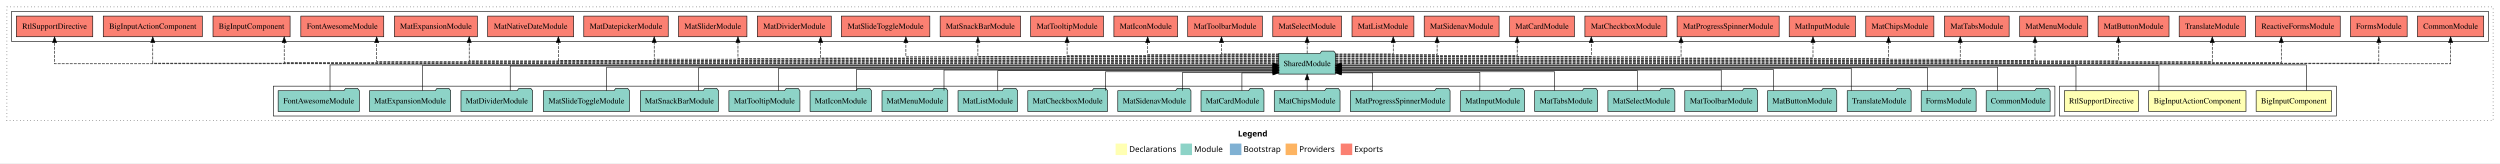
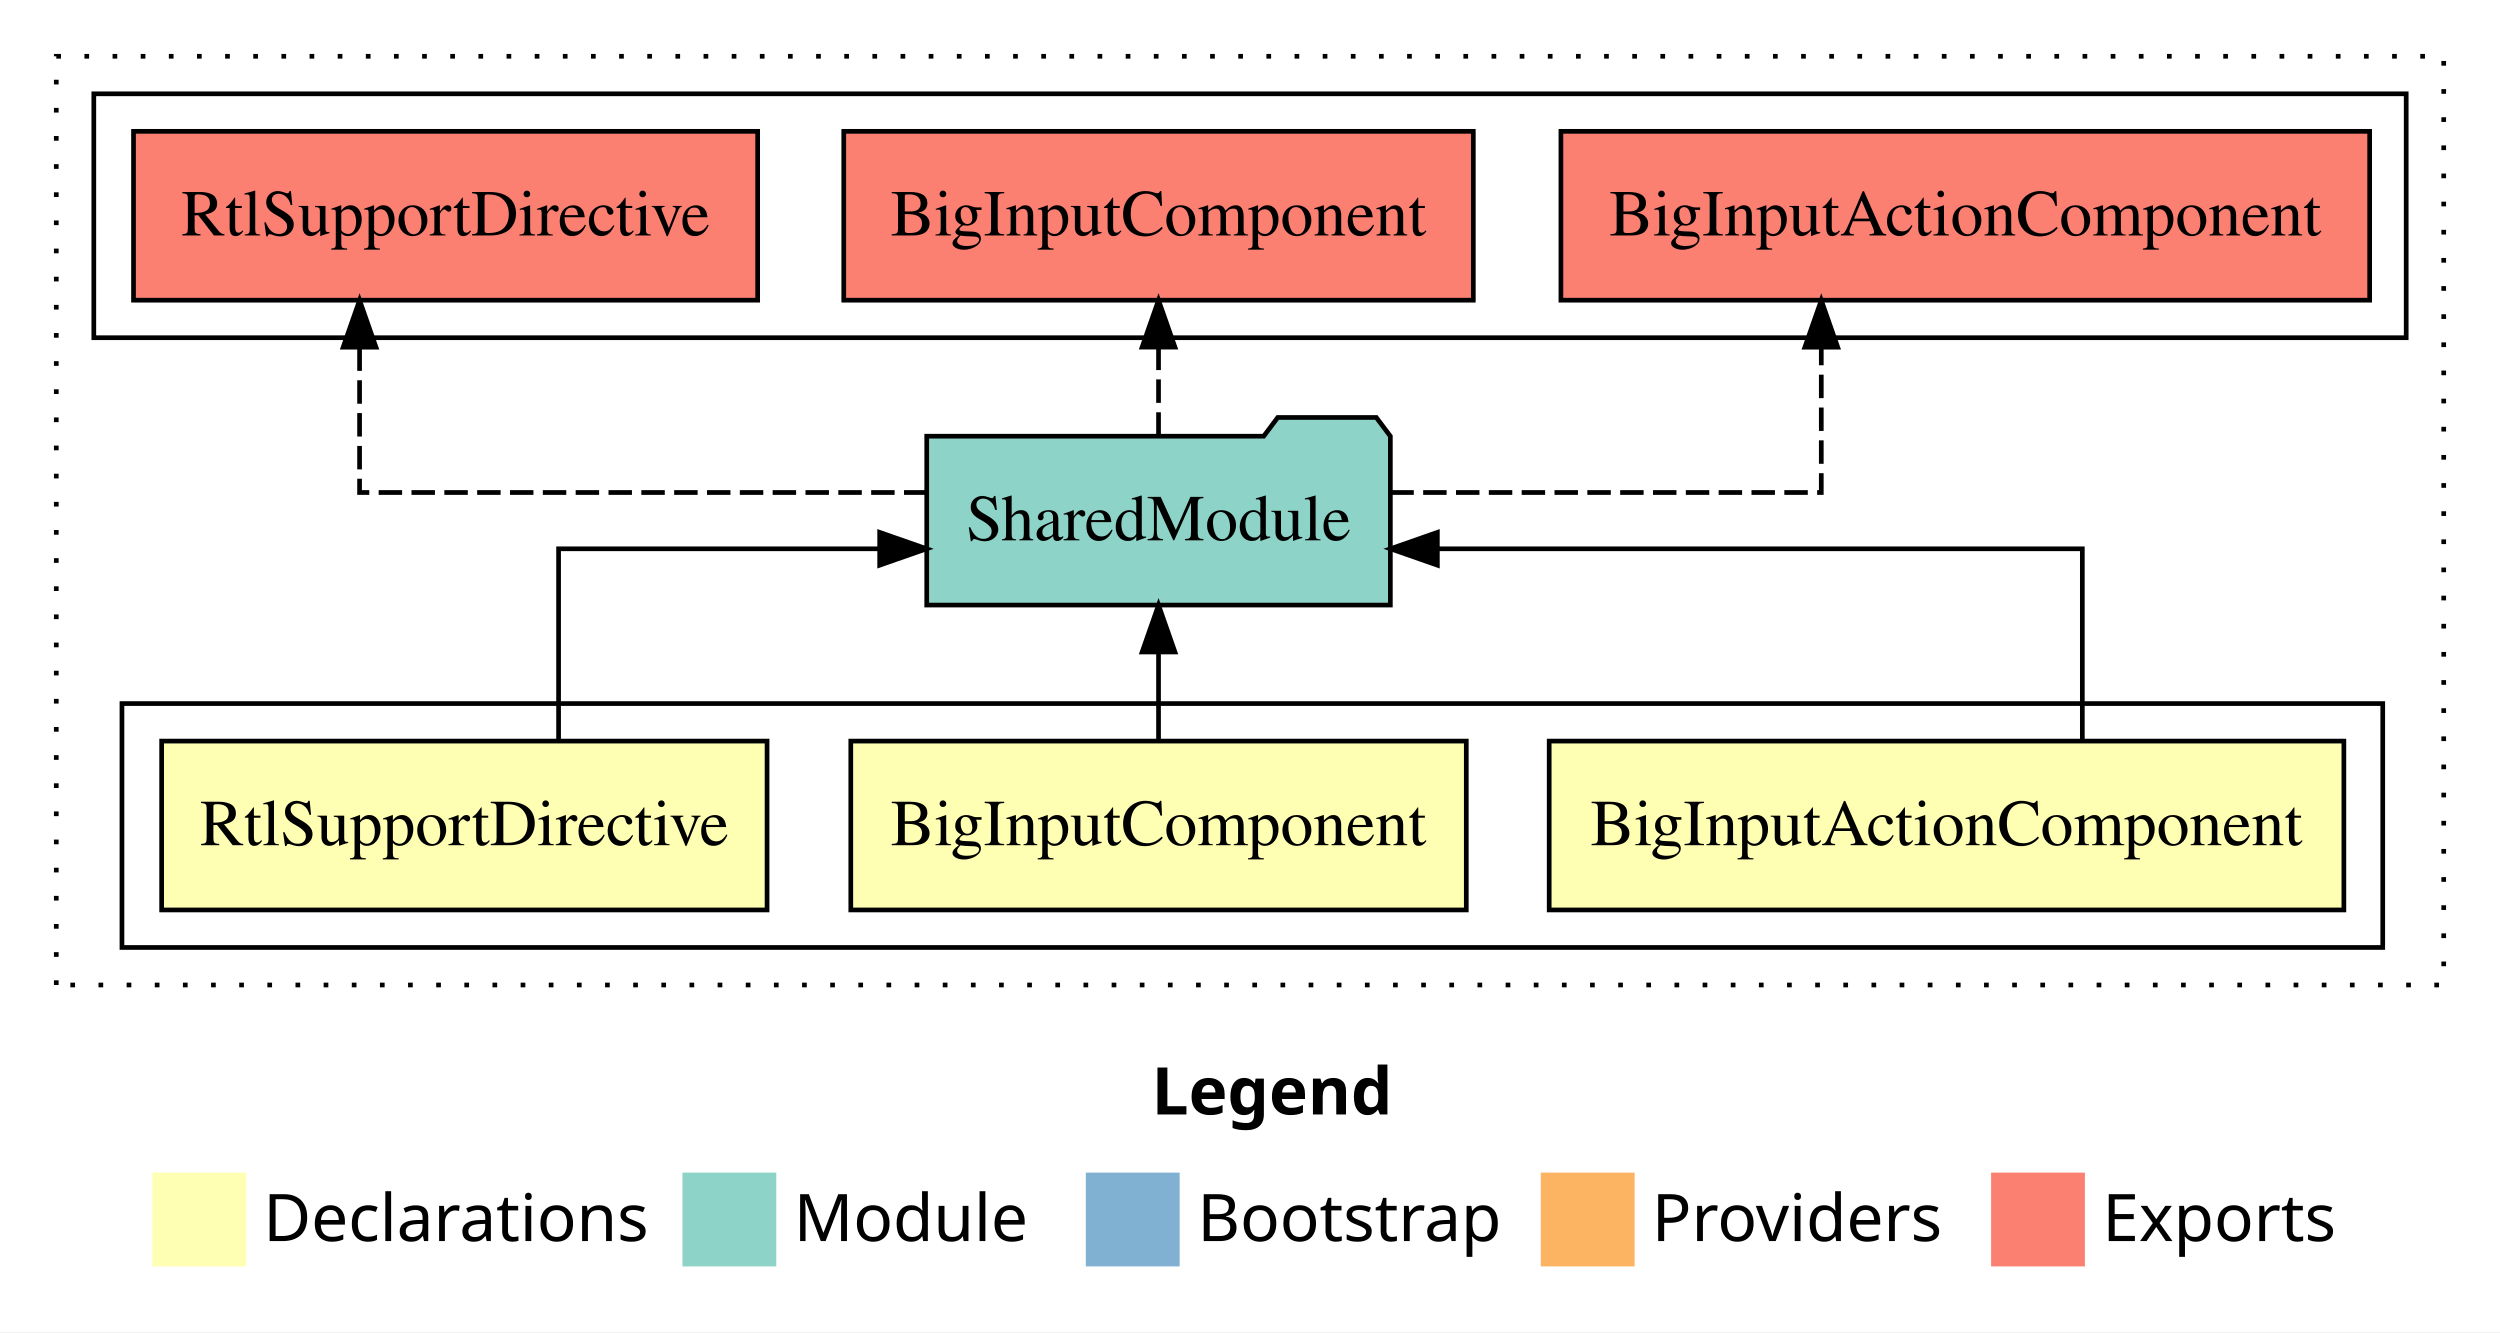
- <svg xmlns="http://www.w3.org/2000/svg" width="4353pt" height="284pt" viewBox="0.00 0.00 4353.00 284.00">
+ <svg xmlns="http://www.w3.org/2000/svg" width="533pt" height="284pt" viewBox="0.00 0.00 533.00 284.00">
  <g id="graph0" class="graph" transform="scale(1 1) rotate(0) translate(4 280)">
-     <polygon fill="#ffffff" stroke="transparent" points="-4,4 -4,-280 4349,-280 4349,4 -4,4" />
-     <text text-anchor="start" x="2151.509" y="-42.4" font-family="sans-serif" font-weight="bold" font-size="14.00" fill="#000000">Legend</text>
-     <polygon fill="#ffffb3" stroke="transparent" points="1938.5,-10 1938.5,-30 1958.5,-30 1958.5,-10 1938.5,-10" />
-     <text text-anchor="start" x="1962.129" y="-15.4" font-family="sans-serif" font-size="14.00" fill="#000000">  Declarations</text>
-     <polygon fill="#8dd3c7" stroke="transparent" points="2051.5,-10 2051.5,-30 2071.5,-30 2071.5,-10 2051.5,-10" />
-     <text text-anchor="start" x="2075.225" y="-15.4" font-family="sans-serif" font-size="14.00" fill="#000000">  Module</text>
-     <polygon fill="#80b1d3" stroke="transparent" points="2137.5,-10 2137.5,-30 2157.5,-30 2157.5,-10 2137.5,-10" />
-     <text text-anchor="start" x="2161.281" y="-15.4" font-family="sans-serif" font-size="14.00" fill="#000000">  Bootstrap</text>
-     <polygon fill="#fdb462" stroke="transparent" points="2234.5,-10 2234.5,-30 2254.5,-30 2254.5,-10 2234.5,-10" />
-     <text text-anchor="start" x="2258.173" y="-15.4" font-family="sans-serif" font-size="14.00" fill="#000000">  Providers</text>
-     <polygon fill="#fb8072" stroke="transparent" points="2330.5,-10 2330.5,-30 2350.5,-30 2350.5,-10 2330.5,-10" />
-     <text text-anchor="start" x="2354.226" y="-15.4" font-family="sans-serif" font-size="14.00" fill="#000000">  Exports</text>
+     <polygon fill="#ffffff" stroke="transparent" points="-4,4 -4,-280 529,-280 529,4 -4,4" />
+     <text text-anchor="start" x="241.509" y="-42.4" font-family="sans-serif" font-weight="bold" font-size="14.00" fill="#000000">Legend</text>
+     <polygon fill="#ffffb3" stroke="transparent" points="28.5,-10 28.5,-30 48.5,-30 48.5,-10 28.5,-10" />
+     <text text-anchor="start" x="52.129" y="-15.4" font-family="sans-serif" font-size="14.00" fill="#000000">  Declarations</text>
+     <polygon fill="#8dd3c7" stroke="transparent" points="141.5,-10 141.5,-30 161.5,-30 161.5,-10 141.5,-10" />
+     <text text-anchor="start" x="165.225" y="-15.4" font-family="sans-serif" font-size="14.00" fill="#000000">  Module</text>
+     <polygon fill="#80b1d3" stroke="transparent" points="227.5,-10 227.5,-30 247.5,-30 247.5,-10 227.5,-10" />
+     <text text-anchor="start" x="251.281" y="-15.4" font-family="sans-serif" font-size="14.00" fill="#000000">  Bootstrap</text>
+     <polygon fill="#fdb462" stroke="transparent" points="324.5,-10 324.5,-30 344.5,-30 344.5,-10 324.5,-10" />
+     <text text-anchor="start" x="348.173" y="-15.4" font-family="sans-serif" font-size="14.00" fill="#000000">  Providers</text>
+     <polygon fill="#fb8072" stroke="transparent" points="420.5,-10 420.5,-30 440.5,-30 440.5,-10 420.5,-10" />
+     <text text-anchor="start" x="444.226" y="-15.4" font-family="sans-serif" font-size="14.00" fill="#000000">  Exports</text>
    <g id="clust1" class="cluster">
-       <polygon fill="none" stroke="#000000" stroke-dasharray="1,5" points="8,-70 8,-268 4337,-268 4337,-70 8,-70" />
+       <polygon fill="none" stroke="#000000" stroke-dasharray="1,5" points="8,-70 8,-268 517,-268 517,-70 8,-70" />
    </g>
    <g id="clust2" class="cluster">
-       <polygon fill="none" stroke="#000000" points="3582,-78 3582,-130 4064,-130 4064,-78 3582,-78" />
-     </g>
-     <g id="clust6" class="cluster">
-       <polygon fill="none" stroke="#000000" points="472,-78 472,-130 3574,-130 3574,-78 472,-78" />
+       <polygon fill="none" stroke="#000000" points="22,-78 22,-130 504,-130 504,-78 22,-78" />
    </g>
    <g id="clust7" class="cluster">
-       <polygon fill="none" stroke="#000000" points="16,-208 16,-260 4329,-260 4329,-208 16,-208" />
+       <polygon fill="none" stroke="#000000" points="16,-208 16,-260 509,-260 509,-208 16,-208" />
    </g>
    <g id="node1" class="node">
-       <polygon fill="#ffffb3" stroke="#000000" points="4055.611,-122 3924.389,-122 3924.389,-86 4055.611,-86 4055.611,-122" />
-       <text text-anchor="middle" x="3990" y="-99.8" font-family="Times,serif" font-size="14.00" fill="#000000">BigInputComponent</text>
+       <polygon fill="#ffffb3" stroke="#000000" points="495.713,-122 326.287,-122 326.287,-86 495.713,-86 495.713,-122" />
+       <text text-anchor="middle" x="411" y="-99.8" font-family="Times,serif" font-size="14.00" fill="#000000">BigInputActionComponent</text>
    </g>
    <g id="node4" class="node">
-       <polygon fill="#8dd3c7" stroke="#000000" points="2321.423,-187 2318.423,-191 2297.423,-191 2294.423,-187 2222.577,-187 2222.577,-151 2321.423,-151 2321.423,-187" />
-       <text text-anchor="middle" x="2272" y="-164.8" font-family="Times,serif" font-size="14.00" fill="#000000">SharedModule</text>
+       <polygon fill="#8dd3c7" stroke="#000000" points="292.423,-187 289.423,-191 268.423,-191 265.423,-187 193.577,-187 193.577,-151 292.423,-151 292.423,-187" />
+       <text text-anchor="middle" x="243" y="-164.8" font-family="Times,serif" font-size="14.00" fill="#000000">SharedModule</text>
    </g>
    <g id="edge1" class="edge">
-       <path fill="none" stroke="#000000" d="M4011.852,-122.222C4011.852,-140.828 4011.852,-167 4011.852,-167 4011.852,-167 2331.268,-167 2331.268,-167" />
-       <polygon fill="#000000" stroke="#000000" points="2331.268,-163.5 2321.268,-167 2331.268,-170.5 2331.268,-163.5" />
+       <path fill="none" stroke="#000000" d="M439.952,-122.022C439.952,-139.373 439.952,-163 439.952,-163 439.952,-163 302.445,-163 302.445,-163" />
+       <polygon fill="#000000" stroke="#000000" points="302.445,-159.5 292.445,-163 302.445,-166.5 302.445,-159.5" />
    </g>
    <g id="node2" class="node">
-       <polygon fill="#ffffb3" stroke="#000000" points="3906.713,-122 3737.287,-122 3737.287,-86 3906.713,-86 3906.713,-122" />
-       <text text-anchor="middle" x="3822" y="-99.8" font-family="Times,serif" font-size="14.00" fill="#000000">BigInputActionComponent</text>
+       <polygon fill="#ffffb3" stroke="#000000" points="308.611,-122 177.389,-122 177.389,-86 308.611,-86 308.611,-122" />
+       <text text-anchor="middle" x="243" y="-99.8" font-family="Times,serif" font-size="14.00" fill="#000000">BigInputComponent</text>
    </g>
    <g id="edge2" class="edge">
-       <path fill="none" stroke="#000000" d="M3755.126,-122.267C3755.126,-140.555 3755.126,-166 3755.126,-166 3755.126,-166 2331.346,-166 2331.346,-166" />
-       <polygon fill="#000000" stroke="#000000" points="2331.346,-162.5 2321.346,-166 2331.346,-169.5 2331.346,-162.5" />
+       <path fill="none" stroke="#000000" d="M243,-122.106C243,-122.106 243,-140.991 243,-140.991" />
+       <polygon fill="#000000" stroke="#000000" points="239.5,-140.991 243,-150.991 246.5,-140.991 239.5,-140.991" />
    </g>
    <g id="node3" class="node">
-       <polygon fill="#ffffb3" stroke="#000000" points="3719.535,-122 3590.465,-122 3590.465,-86 3719.535,-86 3719.535,-122" />
-       <text text-anchor="middle" x="3655" y="-99.8" font-family="Times,serif" font-size="14.00" fill="#000000">RtlSupportDirective</text>
+       <polygon fill="#ffffb3" stroke="#000000" points="159.535,-122 30.465,-122 30.465,-86 159.535,-86 159.535,-122" />
+       <text text-anchor="middle" x="95" y="-99.8" font-family="Times,serif" font-size="14.00" fill="#000000">RtlSupportDirective</text>
    </g>
    <g id="edge3" class="edge">
-       <path fill="none" stroke="#000000" d="M3610.681,-122.302C3610.681,-140.27 3610.681,-165 3610.681,-165 3610.681,-165 2331.232,-165 2331.232,-165" />
-       <polygon fill="#000000" stroke="#000000" points="2331.232,-161.5 2321.232,-165 2331.232,-168.5 2331.232,-161.5" />
+       <path fill="none" stroke="#000000" d="M115.089,-122.022C115.089,-139.373 115.089,-163 115.089,-163 115.089,-163 183.546,-163 183.546,-163" />
+       <polygon fill="#000000" stroke="#000000" points="183.546,-166.5 193.546,-163 183.546,-159.5 183.546,-166.5" />
    </g>
-     <g id="node27" class="node">
-       <polygon fill="#fb8072" stroke="#000000" points="4320.668,-252 4205.332,-252 4205.332,-216 4320.668,-216 4320.668,-252" />
-       <text text-anchor="middle" x="4263" y="-229.8" font-family="Times,serif" font-size="14.00" fill="#000000">CommonModule </text>
+     <g id="node5" class="node">
+       <polygon fill="#fb8072" stroke="#000000" points="501.213,-252 328.787,-252 328.787,-216 501.213,-216 501.213,-252" />
+       <text text-anchor="middle" x="415" y="-229.8" font-family="Times,serif" font-size="14.00" fill="#000000">BigInputActionComponent </text>
    </g>
-     <g id="edge26" class="edge">
-       <path fill="none" stroke="#000000" stroke-dasharray="5,2" d="M2321.216,-169C2627.814,-169 4263,-169 4263,-169 4263,-169 4263,-205.894 4263,-205.894" />
-       <polygon fill="#000000" stroke="#000000" points="4259.5,-205.894 4263,-215.894 4266.5,-205.894 4259.5,-205.894" />
+     <g id="edge4" class="edge">
+       <path fill="none" stroke="#000000" stroke-dasharray="5,2" d="M292.419,-175C333.165,-175 384.298,-175 384.298,-175 384.298,-175 384.298,-205.977 384.298,-205.977" />
+       <polygon fill="#000000" stroke="#000000" points="380.798,-205.977 384.298,-215.977 387.798,-205.977 380.798,-205.977" />
    </g>
-     <g id="node28" class="node">
-       <polygon fill="#fb8072" stroke="#000000" points="4187.328,-252 4088.672,-252 4088.672,-216 4187.328,-216 4187.328,-252" />
-       <text text-anchor="middle" x="4138" y="-229.8" font-family="Times,serif" font-size="14.00" fill="#000000">FormsModule </text>
+     <g id="node6" class="node">
+       <polygon fill="#fb8072" stroke="#000000" points="310.111,-252 175.889,-252 175.889,-216 310.111,-216 310.111,-252" />
+       <text text-anchor="middle" x="243" y="-229.8" font-family="Times,serif" font-size="14.00" fill="#000000">BigInputComponent </text>
    </g>
-     <g id="edge27" class="edge">
-       <path fill="none" stroke="#000000" stroke-dasharray="5,2" d="M2321.43,-170C2617.013,-170 4138,-170 4138,-170 4138,-170 4138,-205.831 4138,-205.831" />
-       <polygon fill="#000000" stroke="#000000" points="4134.5,-205.831 4138,-215.831 4141.5,-205.831 4134.5,-205.831" />
+     <g id="edge5" class="edge">
+       <path fill="none" stroke="#000000" stroke-dasharray="5,2" d="M243,-187.106C243,-187.106 243,-205.991 243,-205.991" />
+       <polygon fill="#000000" stroke="#000000" points="239.5,-205.991 243,-215.991 246.5,-205.991 239.5,-205.991" />
    </g>
-     <g id="node29" class="node">
-       <polygon fill="#fb8072" stroke="#000000" points="4070.805,-252 3923.195,-252 3923.195,-216 4070.805,-216 4070.805,-252" />
-       <text text-anchor="middle" x="3997" y="-229.8" font-family="Times,serif" font-size="14.00" fill="#000000">ReactiveFormsModule </text>
-     </g>
-     <g id="edge28" class="edge">
-       <path fill="none" stroke="#000000" stroke-dasharray="5,2" d="M2321.388,-171C2600.522,-171 3968.148,-171 3968.148,-171 3968.148,-171 3968.148,-205.778 3968.148,-205.778" />
-       <polygon fill="#000000" stroke="#000000" points="3964.648,-205.778 3968.148,-215.778 3971.648,-205.778 3964.648,-205.778" />
-     </g>
-     <g id="node30" class="node">
-       <polygon fill="#fb8072" stroke="#000000" points="3905.633,-252 3790.367,-252 3790.367,-216 3905.633,-216 3905.633,-252" />
-       <text text-anchor="middle" x="3848" y="-229.8" font-family="Times,serif" font-size="14.00" fill="#000000">TranslateModule </text>
-     </g>
-     <g id="edge29" class="edge">
-       <path fill="none" stroke="#000000" stroke-dasharray="5,2" d="M2321.331,-173C2588.283,-173 3848,-173 3848,-173 3848,-173 3848,-205.698 3848,-205.698" />
-       <polygon fill="#000000" stroke="#000000" points="3844.5,-205.698 3848,-215.698 3851.5,-205.698 3844.5,-205.698" />
-     </g>
-     <g id="node31" class="node">
-       <polygon fill="#fb8072" stroke="#000000" points="3772.718,-252 3649.282,-252 3649.282,-216 3772.718,-216 3772.718,-252" />
-       <text text-anchor="middle" x="3711" y="-229.8" font-family="Times,serif" font-size="14.00" fill="#000000">MatButtonModule </text>
-     </g>
-     <g id="edge30" class="edge">
-       <path fill="none" stroke="#000000" stroke-dasharray="5,2" d="M2321.442,-174C2571.436,-174 3684.454,-174 3684.454,-174 3684.454,-174 3684.454,-205.998 3684.454,-205.998" />
-       <polygon fill="#000000" stroke="#000000" points="3680.954,-205.998 3684.454,-215.998 3687.954,-205.998 3680.954,-205.998" />
-     </g>
-     <g id="node32" class="node">
-       <polygon fill="#fb8072" stroke="#000000" points="3631.259,-252 3512.741,-252 3512.741,-216 3631.259,-216 3631.259,-252" />
-       <text text-anchor="middle" x="3572" y="-229.8" font-family="Times,serif" font-size="14.00" fill="#000000">MatMenuModule </text>
-     </g>
-     <g id="edge31" class="edge">
-       <path fill="none" stroke="#000000" stroke-dasharray="5,2" d="M2321.293,-175C2554.906,-175 3539.352,-175 3539.352,-175 3539.352,-175 3539.352,-205.977 3539.352,-205.977" />
-       <polygon fill="#000000" stroke="#000000" points="3535.852,-205.977 3539.352,-215.977 3542.852,-205.977 3535.852,-205.977" />
-     </g>
-     <g id="node33" class="node">
-       <polygon fill="#fb8072" stroke="#000000" points="3494.312,-252 3381.688,-252 3381.688,-216 3494.312,-216 3494.312,-252" />
-       <text text-anchor="middle" x="3438" y="-229.8" font-family="Times,serif" font-size="14.00" fill="#000000">MatTabsModule </text>
-     </g>
-     <g id="edge32" class="edge">
-       <path fill="none" stroke="#000000" stroke-dasharray="5,2" d="M2321.226,-177C2539.486,-177 3409.129,-177 3409.129,-177 3409.129,-177 3409.129,-205.965 3409.129,-205.965" />
-       <polygon fill="#000000" stroke="#000000" points="3405.629,-205.965 3409.129,-215.965 3412.629,-205.965 3405.629,-205.965" />
-     </g>
-     <g id="node34" class="node">
-       <polygon fill="#fb8072" stroke="#000000" points="3363.272,-252 3244.728,-252 3244.728,-216 3363.272,-216 3363.272,-252" />
-       <text text-anchor="middle" x="3304" y="-229.8" font-family="Times,serif" font-size="14.00" fill="#000000">MatChipsModule </text>
-     </g>
-     <g id="edge33" class="edge">
-       <path fill="none" stroke="#000000" stroke-dasharray="5,2" d="M2321.513,-178C2524.76,-178 3284.34,-178 3284.34,-178 3284.34,-178 3284.34,-205.973 3284.34,-205.973" />
-       <polygon fill="#000000" stroke="#000000" points="3280.84,-205.973 3284.34,-215.973 3287.84,-205.973 3280.84,-205.973" />
-     </g>
-     <g id="node35" class="node">
-       <polygon fill="#fb8072" stroke="#000000" points="3226.651,-252 3111.349,-252 3111.349,-216 3226.651,-216 3226.651,-252" />
-       <text text-anchor="middle" x="3169" y="-229.8" font-family="Times,serif" font-size="14.00" fill="#000000">MatInputModule </text>
-     </g>
-     <g id="edge34" class="edge">
-       <path fill="none" stroke="#000000" stroke-dasharray="5,2" d="M2321.241,-179C2506.726,-179 3152.767,-179 3152.767,-179 3152.767,-179 3152.767,-205.991 3152.767,-205.991" />
-       <polygon fill="#000000" stroke="#000000" points="3149.267,-205.991 3152.767,-215.991 3156.267,-205.991 3149.267,-205.991" />
-     </g>
-     <g id="node36" class="node">
-       <polygon fill="#fb8072" stroke="#000000" points="3093.856,-252 2916.144,-252 2916.144,-216 3093.856,-216 3093.856,-252" />
-       <text text-anchor="middle" x="3005" y="-229.8" font-family="Times,serif" font-size="14.00" fill="#000000">MatProgressSpinnerModule </text>
-     </g>
-     <g id="edge35" class="edge">
-       <path fill="none" stroke="#000000" stroke-dasharray="5,2" d="M2321.469,-181C2473.403,-181 2923.057,-181 2923.057,-181 2923.057,-181 2923.057,-205.76 2923.057,-205.76" />
-       <polygon fill="#000000" stroke="#000000" points="2919.557,-205.76 2923.057,-215.76 2926.557,-205.76 2919.557,-205.76" />
-     </g>
-     <g id="node37" class="node">
-       <polygon fill="#fb8072" stroke="#000000" points="2898.366,-252 2755.634,-252 2755.634,-216 2898.366,-216 2898.366,-252" />
-       <text text-anchor="middle" x="2827" y="-229.8" font-family="Times,serif" font-size="14.00" fill="#000000">MatCheckboxModule </text>
-     </g>
-     <g id="edge36" class="edge">
-       <path fill="none" stroke="#000000" stroke-dasharray="5,2" d="M2321.246,-182C2446.384,-182 2766.736,-182 2766.736,-182 2766.736,-182 2766.736,-205.813 2766.736,-205.813" />
-       <polygon fill="#000000" stroke="#000000" points="2763.237,-205.813 2766.736,-215.813 2770.237,-205.813 2763.237,-205.813" />
-     </g>
-     <g id="node38" class="node">
-       <polygon fill="#fb8072" stroke="#000000" points="2737.312,-252 2624.688,-252 2624.688,-216 2737.312,-216 2737.312,-252" />
-       <text text-anchor="middle" x="2681" y="-229.8" font-family="Times,serif" font-size="14.00" fill="#000000">MatCardModule </text>
-     </g>
-     <g id="edge37" class="edge">
-       <path fill="none" stroke="#000000" stroke-dasharray="5,2" d="M2321.321,-183C2421.144,-183 2637.71,-183 2637.71,-183 2637.71,-183 2637.71,-205.876 2637.71,-205.876" />
-       <polygon fill="#000000" stroke="#000000" points="2634.21,-205.876 2637.71,-215.876 2641.21,-205.876 2634.21,-205.876" />
-     </g>
-     <g id="node39" class="node">
-       <polygon fill="#fb8072" stroke="#000000" points="2606.202,-252 2475.798,-252 2475.798,-216 2606.202,-216 2606.202,-252" />
-       <text text-anchor="middle" x="2541" y="-229.8" font-family="Times,serif" font-size="14.00" fill="#000000">MatSidenavModule </text>
-     </g>
-     <g id="edge38" class="edge">
-       <path fill="none" stroke="#000000" stroke-dasharray="5,2" d="M2321.38,-185C2387.963,-185 2498.288,-185 2498.288,-185 2498.288,-185 2498.288,-205.754 2498.288,-205.754" />
-       <polygon fill="#000000" stroke="#000000" points="2494.789,-205.754 2498.288,-215.754 2501.789,-205.754 2494.789,-205.754" />
-     </g>
-     <g id="node40" class="node">
-       <polygon fill="#fb8072" stroke="#000000" points="2457.879,-252 2350.121,-252 2350.121,-216 2457.879,-216 2457.879,-252" />
-       <text text-anchor="middle" x="2404" y="-229.8" font-family="Times,serif" font-size="14.00" fill="#000000">MatListModule </text>
-     </g>
-     <g id="edge39" class="edge">
-       <path fill="none" stroke="#000000" stroke-dasharray="5,2" d="M2321.497,-186C2365.159,-186 2421.896,-186 2421.896,-186 2421.896,-186 2421.896,-205.853 2421.896,-205.853" />
-       <polygon fill="#000000" stroke="#000000" points="2418.396,-205.853 2421.896,-215.853 2425.396,-205.853 2418.396,-205.853" />
-     </g>
-     <g id="node41" class="node">
-       <polygon fill="#fb8072" stroke="#000000" points="2331.807,-252 2212.193,-252 2212.193,-216 2331.807,-216 2331.807,-252" />
-       <text text-anchor="middle" x="2272" y="-229.8" font-family="Times,serif" font-size="14.00" fill="#000000">MatSelectModule </text>
-     </g>
-     <g id="edge40" class="edge">
-       <path fill="none" stroke="#000000" stroke-dasharray="5,2" d="M2272,-187.106C2272,-187.106 2272,-205.991 2272,-205.991" />
-       <polygon fill="#000000" stroke="#000000" points="2268.5,-205.991 2272,-215.991 2275.5,-205.991 2268.5,-205.991" />
-     </g>
-     <g id="node42" class="node">
-       <polygon fill="#fb8072" stroke="#000000" points="2193.918,-252 2064.082,-252 2064.082,-216 2193.918,-216 2193.918,-252" />
-       <text text-anchor="middle" x="2129" y="-229.8" font-family="Times,serif" font-size="14.00" fill="#000000">MatToolbarModule </text>
-     </g>
-     <g id="edge41" class="edge">
-       <path fill="none" stroke="#000000" stroke-dasharray="5,2" d="M2222.76,-186C2179.325,-186 2122.883,-186 2122.883,-186 2122.883,-186 2122.883,-205.853 2122.883,-205.853" />
-       <polygon fill="#000000" stroke="#000000" points="2119.383,-205.853 2122.883,-215.853 2126.383,-205.853 2119.383,-205.853" />
-     </g>
-     <g id="node43" class="node">
-       <polygon fill="#fb8072" stroke="#000000" points="2046.476,-252 1935.524,-252 1935.524,-216 2046.476,-216 2046.476,-252" />
-       <text text-anchor="middle" x="1991" y="-229.8" font-family="Times,serif" font-size="14.00" fill="#000000">MatIconModule </text>
-     </g>
-     <g id="edge42" class="edge">
-       <path fill="none" stroke="#000000" stroke-dasharray="5,2" d="M2222.676,-185C2142.881,-185 1994.318,-185 1994.318,-185 1994.318,-185 1994.318,-205.754 1994.318,-205.754" />
-       <polygon fill="#000000" stroke="#000000" points="1990.818,-205.754 1994.318,-215.754 1997.818,-205.754 1990.818,-205.754" />
-     </g>
-     <g id="node44" class="node">
-       <polygon fill="#fb8072" stroke="#000000" points="1917.324,-252 1790.676,-252 1790.676,-216 1917.324,-216 1917.324,-252" />
-       <text text-anchor="middle" x="1854" y="-229.8" font-family="Times,serif" font-size="14.00" fill="#000000">MatTooltipModule </text>
-     </g>
-     <g id="edge43" class="edge">
-       <path fill="none" stroke="#000000" stroke-dasharray="5,2" d="M2222.409,-183C2111.685,-183 1854,-183 1854,-183 1854,-183 1854,-205.876 1854,-205.876" />
-       <polygon fill="#000000" stroke="#000000" points="1850.5,-205.876 1854,-215.876 1857.5,-205.876 1850.5,-205.876" />
-     </g>
-     <g id="node45" class="node">
-       <polygon fill="#fb8072" stroke="#000000" points="1773.023,-252 1632.977,-252 1632.977,-216 1773.023,-216 1773.023,-252" />
-       <text text-anchor="middle" x="1703" y="-229.8" font-family="Times,serif" font-size="14.00" fill="#000000">MatSnackBarModule </text>
-     </g>
-     <g id="edge44" class="edge">
-       <path fill="none" stroke="#000000" stroke-dasharray="5,2" d="M2222.624,-182C2083.559,-182 1698.687,-182 1698.687,-182 1698.687,-182 1698.687,-205.813 1698.687,-205.813" />
-       <polygon fill="#000000" stroke="#000000" points="1695.187,-205.813 1698.687,-215.813 1702.187,-205.813 1695.187,-205.813" />
-     </g>
-     <g id="node46" class="node">
-       <polygon fill="#fb8072" stroke="#000000" points="1615.036,-252 1460.964,-252 1460.964,-216 1615.036,-216 1615.036,-252" />
-       <text text-anchor="middle" x="1538" y="-229.8" font-family="Times,serif" font-size="14.00" fill="#000000">MatSlideToggleModule </text>
-     </g>
-     <g id="edge45" class="edge">
-       <path fill="none" stroke="#000000" stroke-dasharray="5,2" d="M2222.592,-181C2063.264,-181 1573.319,-181 1573.319,-181 1573.319,-181 1573.319,-205.76 1573.319,-205.76" />
-       <polygon fill="#000000" stroke="#000000" points="1569.819,-205.76 1573.319,-215.76 1576.819,-205.76 1569.819,-205.76" />
-     </g>
-     <g id="node47" class="node">
-       <polygon fill="#fb8072" stroke="#000000" points="1443.363,-252 1314.637,-252 1314.637,-216 1443.363,-216 1443.363,-252" />
-       <text text-anchor="middle" x="1379" y="-229.8" font-family="Times,serif" font-size="14.00" fill="#000000">MatDividerModule </text>
-     </g>
-     <g id="edge46" class="edge">
-       <path fill="none" stroke="#000000" stroke-dasharray="5,2" d="M2222.481,-179C2041.283,-179 1424.847,-179 1424.847,-179 1424.847,-179 1424.847,-205.991 1424.847,-205.991" />
-       <polygon fill="#000000" stroke="#000000" points="1421.347,-205.991 1424.847,-215.991 1428.347,-205.991 1421.347,-205.991" />
-     </g>
-     <g id="node48" class="node">
-       <polygon fill="#fb8072" stroke="#000000" points="1296.539,-252 1177.461,-252 1177.461,-216 1296.539,-216 1296.539,-252" />
-       <text text-anchor="middle" x="1237" y="-229.8" font-family="Times,serif" font-size="14.00" fill="#000000">MatSliderModule </text>
-     </g>
-     <g id="edge47" class="edge">
-       <path fill="none" stroke="#000000" stroke-dasharray="5,2" d="M2222.514,-178C2022.038,-178 1280.929,-178 1280.929,-178 1280.929,-178 1280.929,-205.973 1280.929,-205.973" />
-       <polygon fill="#000000" stroke="#000000" points="1277.429,-205.973 1280.929,-215.973 1284.429,-205.973 1277.429,-205.973" />
-     </g>
-     <g id="node49" class="node">
-       <polygon fill="#fb8072" stroke="#000000" points="1159.506,-252 1012.494,-252 1012.494,-216 1159.506,-216 1159.506,-252" />
-       <text text-anchor="middle" x="1086" y="-229.8" font-family="Times,serif" font-size="14.00" fill="#000000">MatDatepickerModule </text>
-     </g>
-     <g id="edge48" class="edge">
-       <path fill="none" stroke="#000000" stroke-dasharray="5,2" d="M2222.785,-177C2004.573,-177 1135.121,-177 1135.121,-177 1135.121,-177 1135.121,-205.965 1135.121,-205.965" />
-       <polygon fill="#000000" stroke="#000000" points="1131.621,-205.965 1135.121,-215.965 1138.621,-205.965 1131.621,-205.965" />
-     </g>
-     <g id="node50" class="node">
-       <polygon fill="#fb8072" stroke="#000000" points="994.843,-252 845.157,-252 845.157,-216 994.843,-216 994.843,-252" />
-       <text text-anchor="middle" x="920" y="-229.8" font-family="Times,serif" font-size="14.00" fill="#000000">MatNativeDateModule </text>
-     </g>
-     <g id="edge49" class="edge">
-       <path fill="none" stroke="#000000" stroke-dasharray="5,2" d="M2222.482,-175C1984.327,-175 968.202,-175 968.202,-175 968.202,-175 968.202,-205.977 968.202,-205.977" />
-       <polygon fill="#000000" stroke="#000000" points="964.702,-205.977 968.202,-215.977 971.702,-205.977 964.702,-205.977" />
-     </g>
-     <g id="node51" class="node">
-       <polygon fill="#fb8072" stroke="#000000" points="827.202,-252 682.798,-252 682.798,-216 827.202,-216 827.202,-252" />
-       <text text-anchor="middle" x="755" y="-229.8" font-family="Times,serif" font-size="14.00" fill="#000000">MatExpansionModule </text>
-     </g>
-     <g id="edge50" class="edge">
-       <path fill="none" stroke="#000000" stroke-dasharray="5,2" d="M2222.619,-174C1967.753,-174 812.96,-174 812.96,-174 812.96,-174 812.96,-205.998 812.96,-205.998" />
-       <polygon fill="#000000" stroke="#000000" points="809.46,-205.998 812.96,-215.998 816.46,-205.998 809.46,-205.998" />
-     </g>
-     <g id="node52" class="node">
-       <polygon fill="#fb8072" stroke="#000000" points="664.201,-252 519.799,-252 519.799,-216 664.201,-216 664.201,-252" />
-       <text text-anchor="middle" x="592" y="-229.8" font-family="Times,serif" font-size="14.00" fill="#000000">FontAwesomeModule </text>
-     </g>
-     <g id="edge51" class="edge">
-       <path fill="none" stroke="#000000" stroke-dasharray="5,2" d="M2222.628,-173C1951.109,-173 651.875,-173 651.875,-173 651.875,-173 651.875,-205.698 651.875,-205.698" />
-       <polygon fill="#000000" stroke="#000000" points="648.375,-205.698 651.875,-215.698 655.375,-205.698 648.375,-205.698" />
-     </g>
-     <g id="node53" class="node">
-       <polygon fill="#fb8072" stroke="#000000" points="501.111,-252 366.889,-252 366.889,-216 501.111,-216 501.111,-252" />
-       <text text-anchor="middle" x="434" y="-229.8" font-family="Times,serif" font-size="14.00" fill="#000000">BigInputComponent </text>
-     </g>
-     <g id="edge52" class="edge">
-       <path fill="none" stroke="#000000" stroke-dasharray="5,2" d="M2222.503,-171C1934.835,-171 490.853,-171 490.853,-171 490.853,-171 490.853,-205.778 490.853,-205.778" />
-       <polygon fill="#000000" stroke="#000000" points="487.353,-205.778 490.853,-215.778 494.353,-205.778 487.353,-205.778" />
-     </g>
-     <g id="node54" class="node">
-       <polygon fill="#fb8072" stroke="#000000" points="348.213,-252 175.787,-252 175.787,-216 348.213,-216 348.213,-252" />
-       <text text-anchor="middle" x="262" y="-229.8" font-family="Times,serif" font-size="14.00" fill="#000000">BigInputActionComponent </text>
-     </g>
-     <g id="edge53" class="edge">
-       <path fill="none" stroke="#000000" stroke-dasharray="5,2" d="M2222.314,-170C1912.791,-170 262,-170 262,-170 262,-170 262,-205.831 262,-205.831" />
-       <polygon fill="#000000" stroke="#000000" points="258.5,-205.831 262,-215.831 265.5,-205.831 258.5,-205.831" />
-     </g>
-     <g id="node55" class="node">
+     <g id="node7" class="node">
      <polygon fill="#fb8072" stroke="#000000" points="157.534,-252 24.466,-252 24.466,-216 157.534,-216 157.534,-252" />
      <text text-anchor="middle" x="91" y="-229.8" font-family="Times,serif" font-size="14.00" fill="#000000">RtlSupportDirective </text>
    </g>
-     <g id="edge54" class="edge">
-       <path fill="none" stroke="#000000" stroke-dasharray="5,2" d="M2222.61,-169C1898.676,-169 91,-169 91,-169 91,-169 91,-205.894 91,-205.894" />
-       <polygon fill="#000000" stroke="#000000" points="87.5,-205.894 91,-215.894 94.5,-205.894 87.5,-205.894" />
-     </g>
-     <g id="node5" class="node">
-       <polygon fill="#8dd3c7" stroke="#000000" points="3565.668,-122 3562.668,-126 3541.668,-126 3538.668,-122 3454.332,-122 3454.332,-86 3565.668,-86 3565.668,-122" />
-       <text text-anchor="middle" x="3510" y="-99.8" font-family="Times,serif" font-size="14.00" fill="#000000">CommonModule</text>
-     </g>
-     <g id="edge4" class="edge">
-       <path fill="none" stroke="#000000" d="M3474.286,-122.022C3474.286,-139.373 3474.286,-163 3474.286,-163 3474.286,-163 2331.372,-163 2331.372,-163" />
-       <polygon fill="#000000" stroke="#000000" points="2331.372,-159.5 2321.372,-163 2331.372,-166.5 2331.372,-159.5" />
-     </g>
-     <g id="node6" class="node">
-       <polygon fill="#8dd3c7" stroke="#000000" points="3436.829,-122 3433.829,-126 3412.829,-126 3409.829,-122 3341.171,-122 3341.171,-86 3436.829,-86 3436.829,-122" />
-       <text text-anchor="middle" x="3389" y="-99.8" font-family="Times,serif" font-size="14.00" fill="#000000">FormsModule</text>
-     </g>
-     <g id="edge5" class="edge">
-       <path fill="none" stroke="#000000" d="M3352.236,-122.034C3352.236,-139.06 3352.236,-162 3352.236,-162 3352.236,-162 2331.222,-162 2331.222,-162" />
-       <polygon fill="#000000" stroke="#000000" points="2331.222,-158.5 2321.222,-162 2331.222,-165.5 2331.222,-158.5" />
-     </g>
-     <g id="node7" class="node">
-       <polygon fill="#8dd3c7" stroke="#000000" points="3323.633,-122 3320.633,-126 3299.633,-126 3296.633,-122 3212.367,-122 3212.367,-86 3323.633,-86 3323.633,-122" />
-       <text text-anchor="middle" x="3268" y="-99.8" font-family="Times,serif" font-size="14.00" fill="#000000">TranslateModule</text>
-     </g>
    <g id="edge6" class="edge">
-       <path fill="none" stroke="#000000" d="M3219.38,-122.035C3219.38,-138.734 3219.38,-161 3219.38,-161 3219.38,-161 2331.27,-161 2331.27,-161" />
-       <polygon fill="#000000" stroke="#000000" points="2331.27,-157.5 2321.27,-161 2331.27,-164.5 2331.27,-157.5" />
-     </g>
-     <g id="node8" class="node">
-       <polygon fill="#8dd3c7" stroke="#000000" points="3194.218,-122 3191.218,-126 3170.218,-126 3167.218,-122 3073.782,-122 3073.782,-86 3194.218,-86 3194.218,-122" />
-       <text text-anchor="middle" x="3134" y="-99.8" font-family="Times,serif" font-size="14.00" fill="#000000">MatButtonModule</text>
-     </g>
-     <g id="edge7" class="edge">
-       <path fill="none" stroke="#000000" d="M3083.785,-122.009C3083.785,-138.049 3083.785,-159 3083.785,-159 3083.785,-159 2331.255,-159 2331.255,-159" />
-       <polygon fill="#000000" stroke="#000000" points="2331.255,-155.5 2321.255,-159 2331.255,-162.5 2331.255,-155.5" />
-     </g>
-     <g id="node9" class="node">
-       <polygon fill="#8dd3c7" stroke="#000000" points="3056.419,-122 3053.419,-126 3032.419,-126 3029.419,-122 2929.581,-122 2929.581,-86 3056.419,-86 3056.419,-122" />
-       <text text-anchor="middle" x="2993" y="-99.8" font-family="Times,serif" font-size="14.00" fill="#000000">MatToolbarModule</text>
-     </g>
-     <g id="edge8" class="edge">
-       <path fill="none" stroke="#000000" d="M2993,-122.282C2993,-137.948 2993,-158 2993,-158 2993,-158 2331.273,-158 2331.273,-158" />
-       <polygon fill="#000000" stroke="#000000" points="2331.273,-154.5 2321.273,-158 2331.273,-161.5 2331.273,-154.5" />
-     </g>
-     <g id="node10" class="node">
-       <polygon fill="#8dd3c7" stroke="#000000" points="2912.308,-122 2909.308,-126 2888.308,-126 2885.308,-122 2795.692,-122 2795.692,-86 2912.308,-86 2912.308,-122" />
-       <text text-anchor="middle" x="2854" y="-99.8" font-family="Times,serif" font-size="14.00" fill="#000000">MatSelectModule</text>
-     </g>
-     <g id="edge9" class="edge">
-       <path fill="none" stroke="#000000" d="M2847.015,-122.24C2847.015,-137.571 2847.015,-157 2847.015,-157 2847.015,-157 2331.523,-157 2331.523,-157" />
-       <polygon fill="#000000" stroke="#000000" points="2331.523,-153.5 2321.523,-157 2331.523,-160.5 2331.523,-153.5" />
-     </g>
-     <g id="node11" class="node">
-       <polygon fill="#8dd3c7" stroke="#000000" points="2777.812,-122 2774.812,-126 2753.812,-126 2750.812,-122 2668.188,-122 2668.188,-86 2777.812,-86 2777.812,-122" />
-       <text text-anchor="middle" x="2723" y="-99.8" font-family="Times,serif" font-size="14.00" fill="#000000">MatTabsModule</text>
-     </g>
-     <g id="edge10" class="edge">
-       <path fill="none" stroke="#000000" d="M2702.875,-122.124C2702.875,-136.783 2702.875,-155 2702.875,-155 2702.875,-155 2331.427,-155 2331.427,-155" />
-       <polygon fill="#000000" stroke="#000000" points="2331.427,-151.5 2321.427,-155 2331.427,-158.5 2331.427,-151.5" />
-     </g>
-     <g id="node12" class="node">
-       <polygon fill="#8dd3c7" stroke="#000000" points="2650.651,-122 2647.651,-126 2626.651,-126 2623.651,-122 2539.349,-122 2539.349,-86 2650.651,-86 2650.651,-122" />
-       <text text-anchor="middle" x="2595" y="-99.8" font-family="Times,serif" font-size="14.00" fill="#000000">MatInputModule</text>
-     </g>
-     <g id="edge11" class="edge">
-       <path fill="none" stroke="#000000" d="M2572.763,-122.051C2572.763,-136.373 2572.763,-154 2572.763,-154 2572.763,-154 2331.328,-154 2331.328,-154" />
-       <polygon fill="#000000" stroke="#000000" points="2331.328,-150.5 2321.328,-154 2331.328,-157.5 2331.328,-150.5" />
-     </g>
-     <g id="node13" class="node">
-       <polygon fill="#8dd3c7" stroke="#000000" points="2520.856,-122 2517.856,-126 2496.856,-126 2493.856,-122 2347.144,-122 2347.144,-86 2520.856,-86 2520.856,-122" />
-       <text text-anchor="middle" x="2434" y="-99.8" font-family="Times,serif" font-size="14.00" fill="#000000">MatProgressSpinnerModule</text>
-     </g>
-     <g id="edge12" class="edge">
-       <path fill="none" stroke="#000000" d="M2386.104,-122.246C2386.104,-136.177 2386.104,-153 2386.104,-153 2386.104,-153 2331.384,-153 2331.384,-153" />
-       <polygon fill="#000000" stroke="#000000" points="2331.384,-149.5 2321.384,-153 2331.384,-156.5 2331.384,-149.5" />
-     </g>
-     <g id="node14" class="node">
-       <polygon fill="#8dd3c7" stroke="#000000" points="2329.272,-122 2326.272,-126 2305.272,-126 2302.272,-122 2214.728,-122 2214.728,-86 2329.272,-86 2329.272,-122" />
-       <text text-anchor="middle" x="2272" y="-99.8" font-family="Times,serif" font-size="14.00" fill="#000000">MatChipsModule</text>
-     </g>
-     <g id="edge13" class="edge">
-       <path fill="none" stroke="#000000" d="M2272,-122.106C2272,-122.106 2272,-140.991 2272,-140.991" />
-       <polygon fill="#000000" stroke="#000000" points="2268.5,-140.991 2272,-150.991 2275.5,-140.991 2268.5,-140.991" />
-     </g>
-     <g id="node15" class="node">
-       <polygon fill="#8dd3c7" stroke="#000000" points="2196.812,-122 2193.812,-126 2172.812,-126 2169.812,-122 2087.188,-122 2087.188,-86 2196.812,-86 2196.812,-122" />
-       <text text-anchor="middle" x="2142" y="-99.8" font-family="Times,serif" font-size="14.00" fill="#000000">MatCardModule</text>
-     </g>
-     <g id="edge14" class="edge">
-       <path fill="none" stroke="#000000" d="M2158.421,-122.246C2158.421,-136.177 2158.421,-153 2158.421,-153 2158.421,-153 2212.513,-153 2212.513,-153" />
-       <polygon fill="#000000" stroke="#000000" points="2212.513,-156.5 2222.513,-153 2212.513,-149.5 2212.513,-156.5" />
-     </g>
-     <g id="node16" class="node">
-       <polygon fill="#8dd3c7" stroke="#000000" points="2069.702,-122 2066.702,-126 2045.702,-126 2042.702,-122 1942.298,-122 1942.298,-86 2069.702,-86 2069.702,-122" />
-       <text text-anchor="middle" x="2006" y="-99.8" font-family="Times,serif" font-size="14.00" fill="#000000">MatSidenavModule</text>
-     </g>
-     <g id="edge15" class="edge">
-       <path fill="none" stroke="#000000" d="M2055.139,-122.051C2055.139,-136.373 2055.139,-154 2055.139,-154 2055.139,-154 2212.52,-154 2212.52,-154" />
-       <polygon fill="#000000" stroke="#000000" points="2212.52,-157.5 2222.52,-154 2212.519,-150.5 2212.52,-157.5" />
-     </g>
-     <g id="node17" class="node">
-       <polygon fill="#8dd3c7" stroke="#000000" points="1924.366,-122 1921.366,-126 1900.366,-126 1897.366,-122 1785.634,-122 1785.634,-86 1924.366,-86 1924.366,-122" />
-       <text text-anchor="middle" x="1855" y="-99.8" font-family="Times,serif" font-size="14.00" fill="#000000">MatCheckboxModule</text>
-     </g>
-     <g id="edge16" class="edge">
-       <path fill="none" stroke="#000000" d="M1920.922,-122.124C1920.922,-136.783 1920.922,-155 1920.922,-155 1920.922,-155 2212.444,-155 2212.444,-155" />
-       <polygon fill="#000000" stroke="#000000" points="2212.444,-158.5 2222.444,-155 2212.444,-151.5 2212.444,-158.5" />
-     </g>
-     <g id="node18" class="node">
-       <polygon fill="#8dd3c7" stroke="#000000" points="1767.878,-122 1764.878,-126 1743.878,-126 1740.878,-122 1664.122,-122 1664.122,-86 1767.878,-86 1767.878,-122" />
-       <text text-anchor="middle" x="1716" y="-99.8" font-family="Times,serif" font-size="14.00" fill="#000000">MatListModule</text>
-     </g>
-     <g id="edge17" class="edge">
-       <path fill="none" stroke="#000000" d="M1733.313,-122.24C1733.313,-137.571 1733.313,-157 1733.313,-157 1733.313,-157 2212.767,-157 2212.767,-157" />
-       <polygon fill="#000000" stroke="#000000" points="2212.767,-160.5 2222.767,-157 2212.767,-153.5 2212.767,-160.5" />
-     </g>
-     <g id="node19" class="node">
-       <polygon fill="#8dd3c7" stroke="#000000" points="1646.259,-122 1643.259,-126 1622.259,-126 1619.259,-122 1531.741,-122 1531.741,-86 1646.259,-86 1646.259,-122" />
-       <text text-anchor="middle" x="1589" y="-99.8" font-family="Times,serif" font-size="14.00" fill="#000000">MatMenuModule</text>
-     </g>
-     <g id="edge18" class="edge">
-       <path fill="none" stroke="#000000" d="M1639.684,-122.282C1639.684,-137.948 1639.684,-158 1639.684,-158 1639.684,-158 2212.647,-158 2212.647,-158" />
-       <polygon fill="#000000" stroke="#000000" points="2212.647,-161.5 2222.647,-158 2212.647,-154.5 2212.647,-161.5" />
-     </g>
-     <g id="node20" class="node">
-       <polygon fill="#8dd3c7" stroke="#000000" points="1513.475,-122 1510.475,-126 1489.475,-126 1486.475,-122 1406.525,-122 1406.525,-86 1513.475,-86 1513.475,-122" />
-       <text text-anchor="middle" x="1460" y="-99.8" font-family="Times,serif" font-size="14.00" fill="#000000">MatIconModule</text>
-     </g>
-     <g id="edge19" class="edge">
-       <path fill="none" stroke="#000000" d="M1487.235,-122.009C1487.235,-138.049 1487.235,-159 1487.235,-159 1487.235,-159 2212.612,-159 2212.612,-159" />
-       <polygon fill="#000000" stroke="#000000" points="2212.612,-162.5 2222.612,-159 2212.612,-155.5 2212.612,-162.5" />
-     </g>
-     <g id="node21" class="node">
-       <polygon fill="#8dd3c7" stroke="#000000" points="1388.824,-122 1385.824,-126 1364.824,-126 1361.824,-122 1265.176,-122 1265.176,-86 1388.824,-86 1388.824,-122" />
-       <text text-anchor="middle" x="1327" y="-99.8" font-family="Times,serif" font-size="14.00" fill="#000000">MatTooltipModule</text>
-     </g>
-     <g id="edge20" class="edge">
-       <path fill="none" stroke="#000000" d="M1351.74,-122.035C1351.74,-138.734 1351.74,-161 1351.74,-161 1351.74,-161 2212.523,-161 2212.523,-161" />
-       <polygon fill="#000000" stroke="#000000" points="2212.523,-164.5 2222.523,-161 2212.523,-157.5 2212.523,-164.5" />
-     </g>
-     <g id="node22" class="node">
-       <polygon fill="#8dd3c7" stroke="#000000" points="1247.024,-122 1244.024,-126 1223.024,-126 1220.024,-122 1110.976,-122 1110.976,-86 1247.024,-86 1247.024,-122" />
-       <text text-anchor="middle" x="1179" y="-99.8" font-family="Times,serif" font-size="14.00" fill="#000000">MatSnackBarModule</text>
-     </g>
-     <g id="edge21" class="edge">
-       <path fill="none" stroke="#000000" d="M1212.371,-122.034C1212.371,-139.06 1212.371,-162 1212.371,-162 1212.371,-162 2212.666,-162 2212.666,-162" />
-       <polygon fill="#000000" stroke="#000000" points="2212.666,-165.5 2222.666,-162 2212.666,-158.5 2212.666,-165.5" />
-     </g>
-     <g id="node23" class="node">
-       <polygon fill="#8dd3c7" stroke="#000000" points="1092.036,-122 1089.036,-126 1068.036,-126 1065.036,-122 941.963,-122 941.963,-86 1092.036,-86 1092.036,-122" />
-       <text text-anchor="middle" x="1017" y="-99.8" font-family="Times,serif" font-size="14.00" fill="#000000">MatSlideToggleModule</text>
-     </g>
-     <g id="edge22" class="edge">
-       <path fill="none" stroke="#000000" d="M1052.382,-122.022C1052.382,-139.373 1052.382,-163 1052.382,-163 1052.382,-163 2212.679,-163 2212.679,-163" />
-       <polygon fill="#000000" stroke="#000000" points="2212.679,-166.5 2222.679,-163 2212.679,-159.5 2212.679,-166.5" />
-     </g>
-     <g id="node24" class="node">
-       <polygon fill="#8dd3c7" stroke="#000000" points="923.363,-122 920.363,-126 899.363,-126 896.363,-122 798.637,-122 798.637,-86 923.363,-86 923.363,-122" />
-       <text text-anchor="middle" x="861" y="-99.8" font-family="Times,serif" font-size="14.00" fill="#000000">MatDividerModule</text>
-     </g>
-     <g id="edge23" class="edge">
-       <path fill="none" stroke="#000000" d="M884.38,-122.302C884.38,-140.27 884.38,-165 884.38,-165 884.38,-165 2212.614,-165 2212.614,-165" />
-       <polygon fill="#000000" stroke="#000000" points="2212.614,-168.5 2222.614,-165 2212.614,-161.5 2212.614,-168.5" />
-     </g>
-     <g id="node25" class="node">
-       <polygon fill="#8dd3c7" stroke="#000000" points="780.702,-122 777.702,-126 756.702,-126 753.702,-122 639.298,-122 639.298,-86 780.702,-86 780.702,-122" />
-       <text text-anchor="middle" x="710" y="-99.8" font-family="Times,serif" font-size="14.00" fill="#000000">MatExpansionModule</text>
-     </g>
-     <g id="edge24" class="edge">
-       <path fill="none" stroke="#000000" d="M731.625,-122.267C731.625,-140.555 731.625,-166 731.625,-166 731.625,-166 2212.494,-166 2212.494,-166" />
-       <polygon fill="#000000" stroke="#000000" points="2212.494,-169.5 2222.494,-166 2212.494,-162.5 2212.494,-169.5" />
-     </g>
-     <g id="node26" class="node">
-       <polygon fill="#8dd3c7" stroke="#000000" points="621.701,-122 618.701,-126 597.701,-126 594.701,-122 480.299,-122 480.299,-86 621.701,-86 621.701,-122" />
-       <text text-anchor="middle" x="551" y="-99.8" font-family="Times,serif" font-size="14.00" fill="#000000">FontAwesomeModule</text>
-     </g>
-     <g id="edge25" class="edge">
-       <path fill="none" stroke="#000000" d="M570.625,-122.222C570.625,-140.828 570.625,-167 570.625,-167 570.625,-167 2212.46,-167 2212.46,-167" />
-       <polygon fill="#000000" stroke="#000000" points="2212.46,-170.5 2222.46,-167 2212.46,-163.5 2212.46,-170.5" />
+       <path fill="none" stroke="#000000" stroke-dasharray="5,2" d="M193.731,-175C143.423,-175 72.661,-175 72.661,-175 72.661,-175 72.661,-205.977 72.661,-205.977" />
+       <polygon fill="#000000" stroke="#000000" points="69.161,-205.977 72.661,-215.977 76.161,-205.977 69.161,-205.977" />
    </g>
  </g>
</svg>
